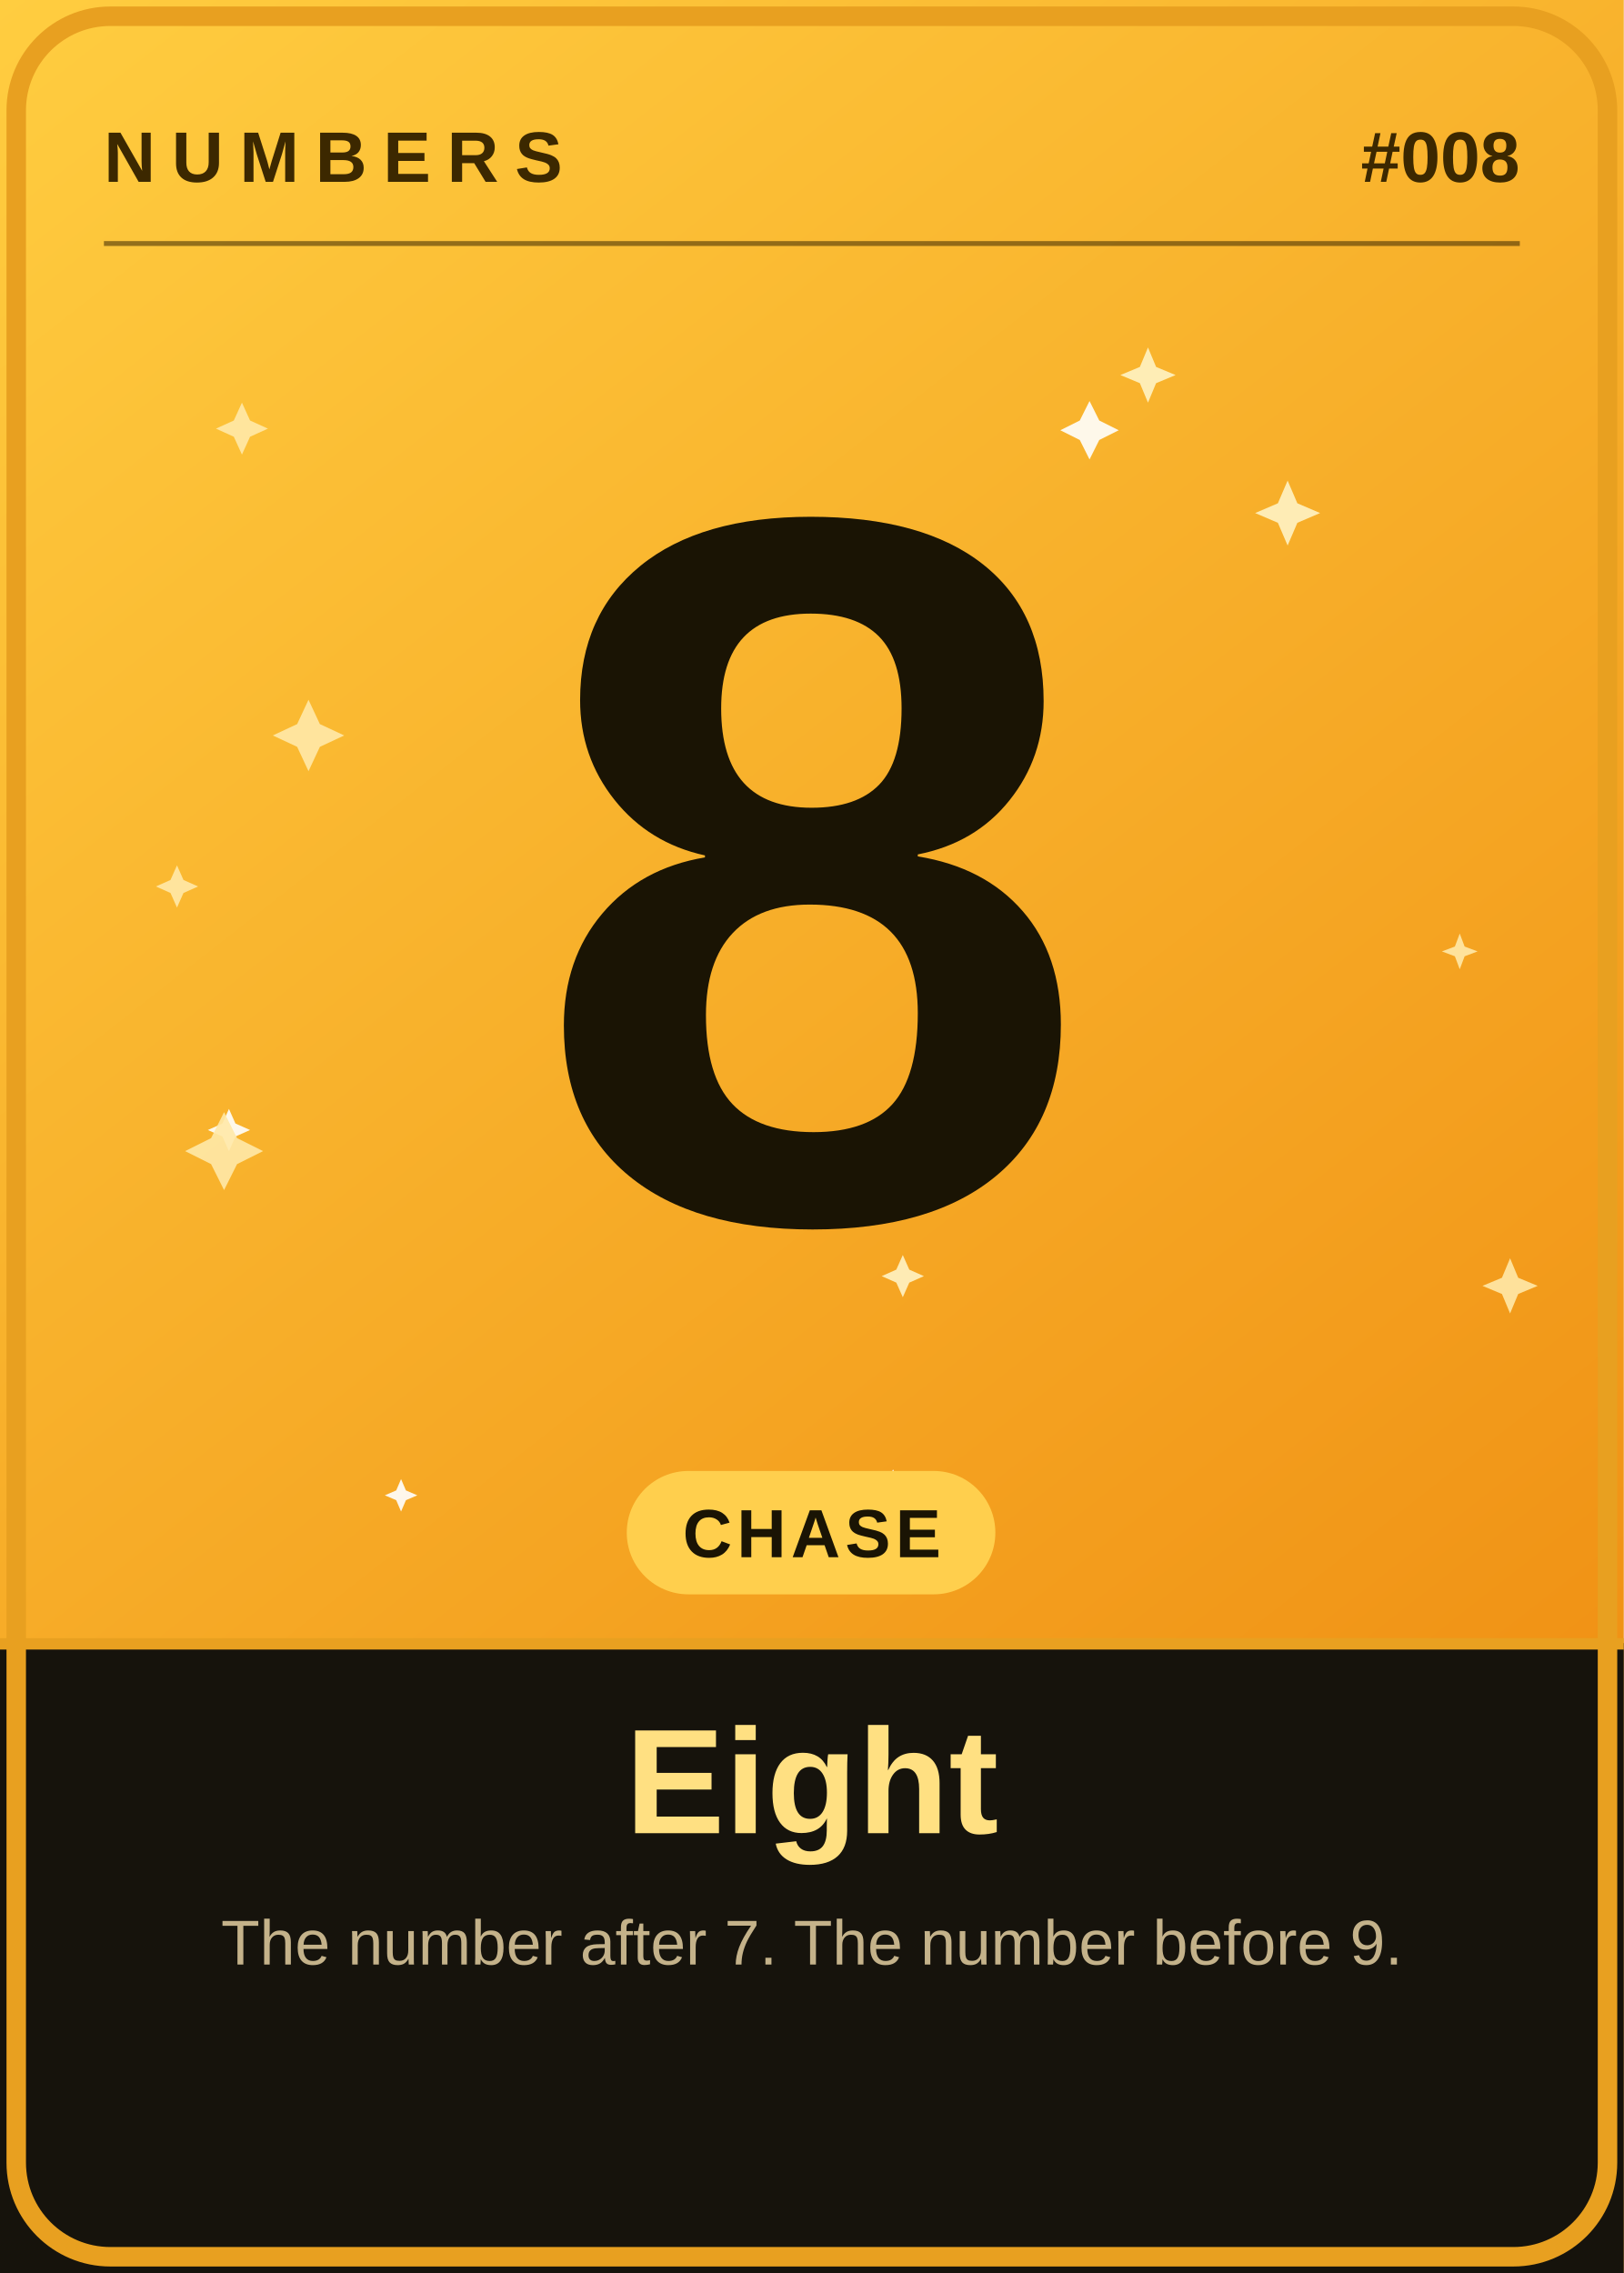
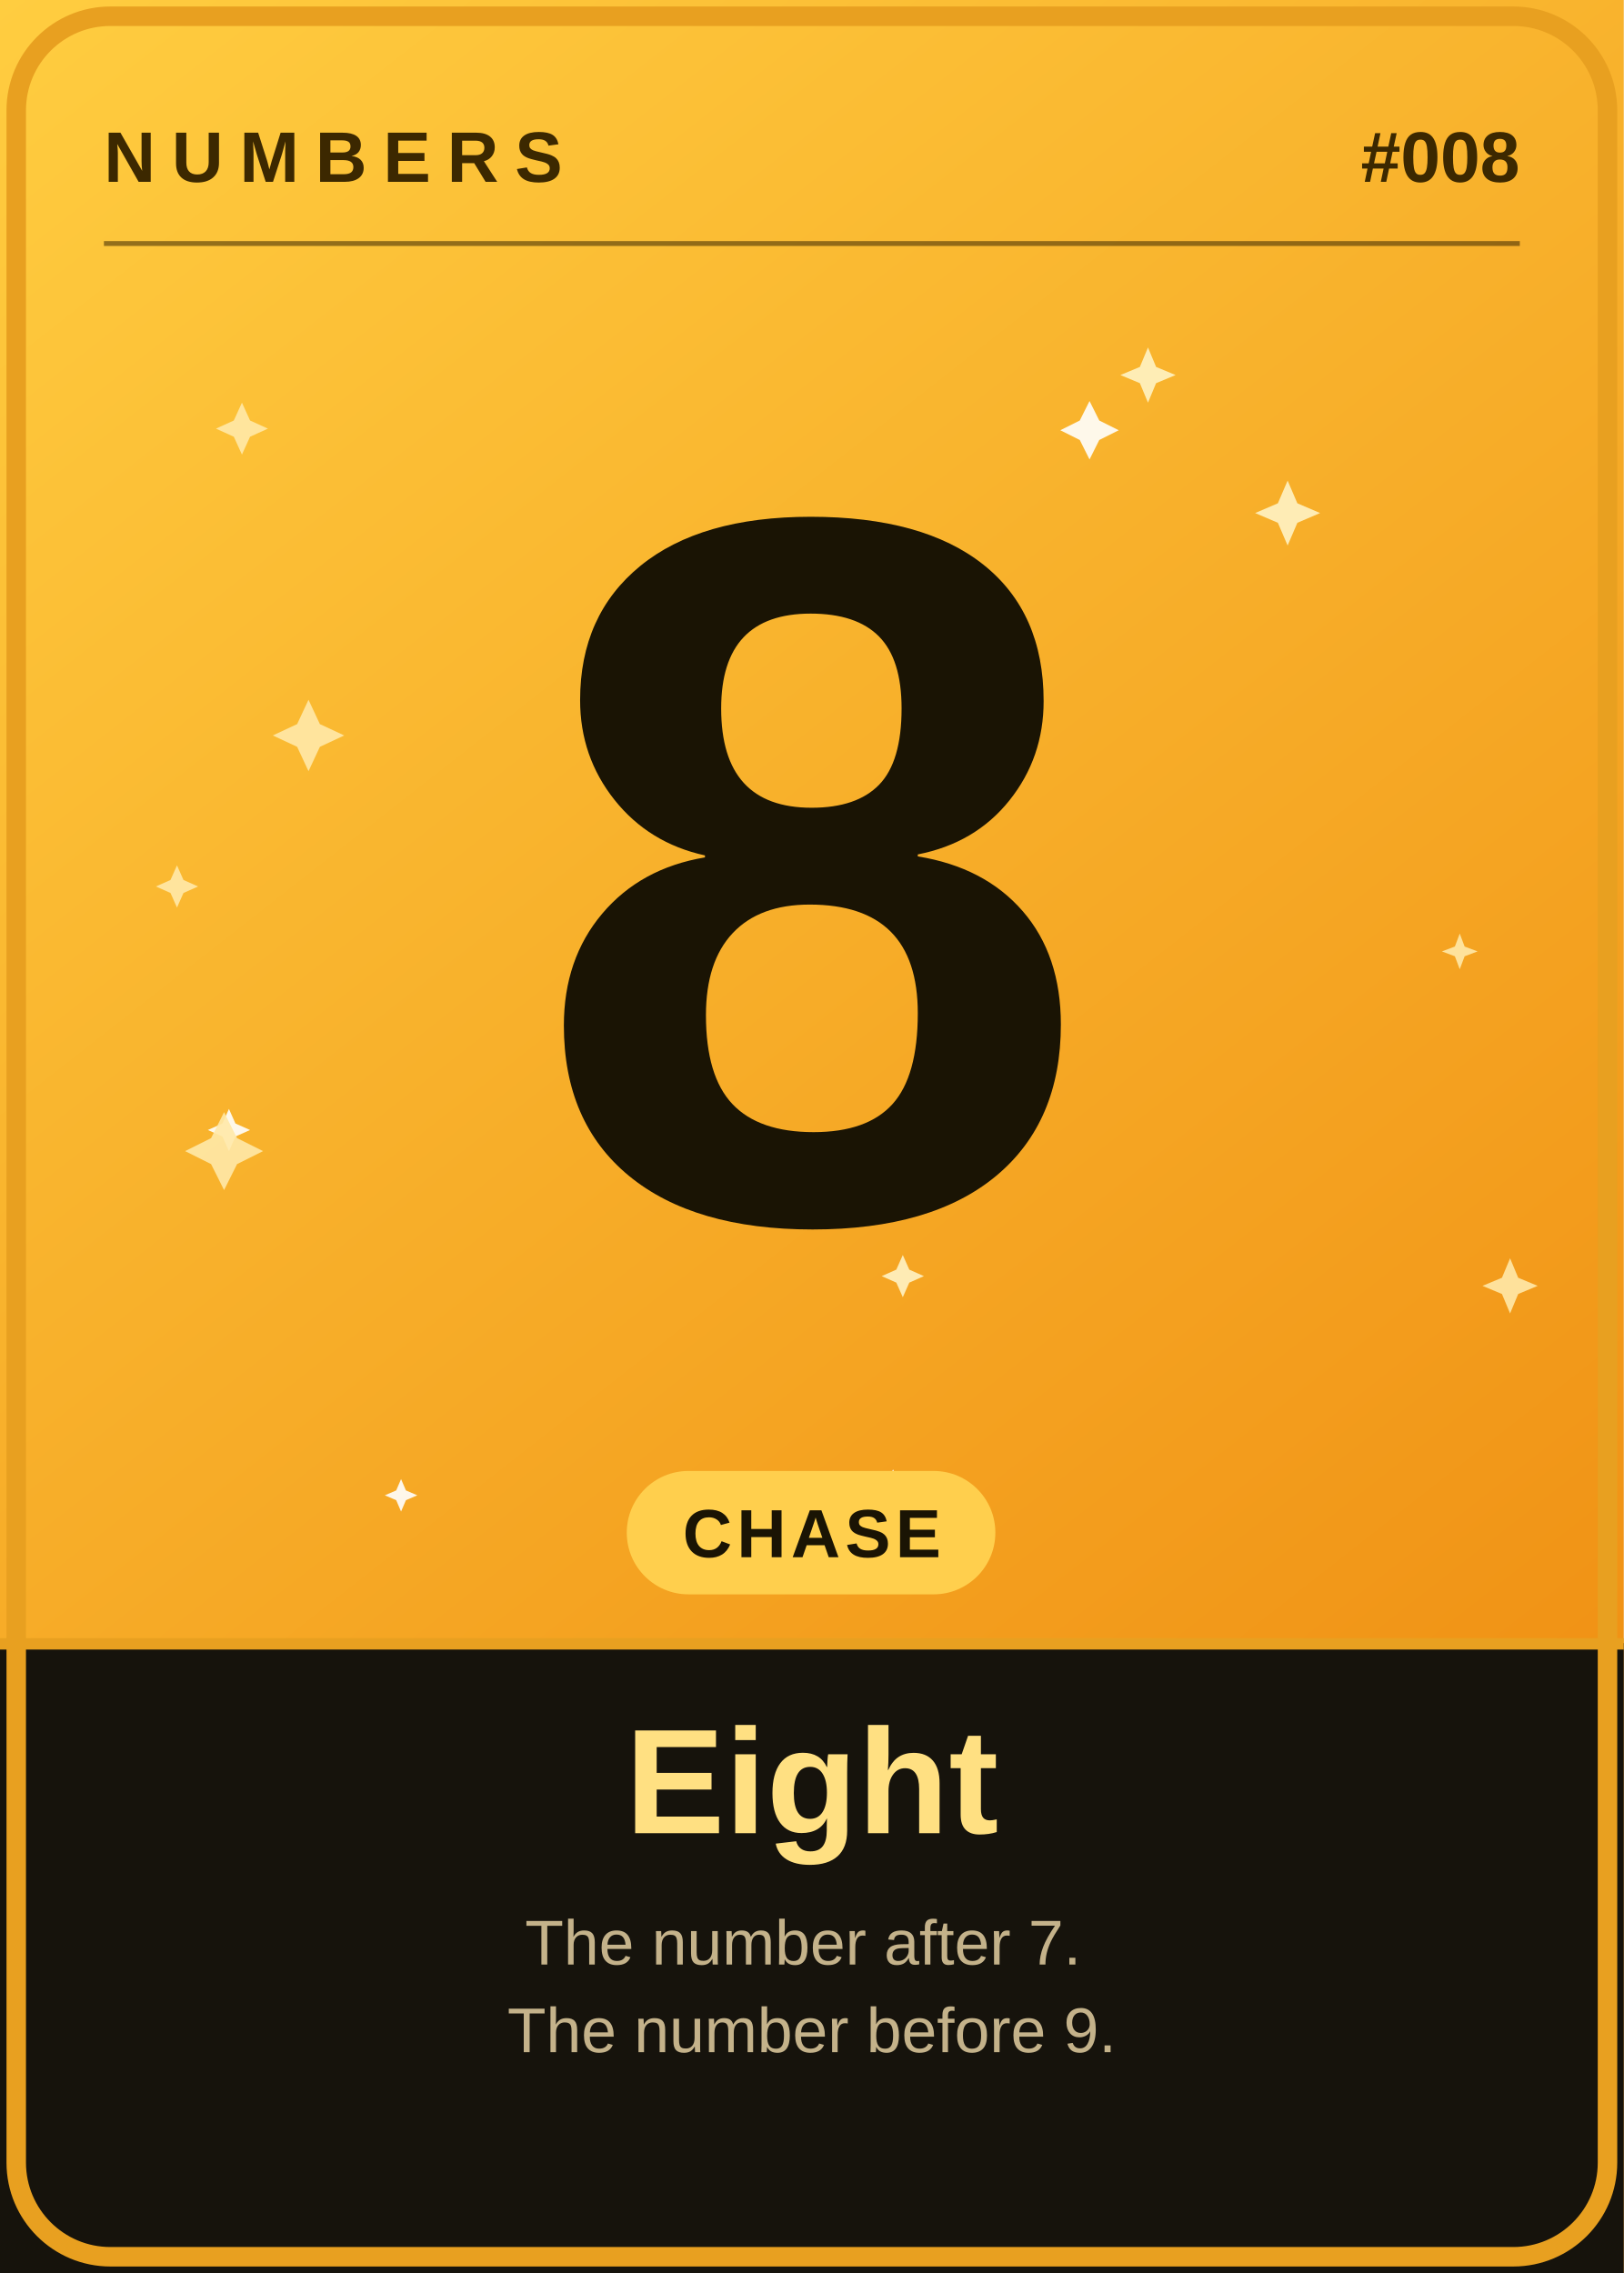
<svg xmlns="http://www.w3.org/2000/svg" viewBox="0 0 1000 1400">
  <defs>
    <linearGradient id="bg" x1="0" y1="0" x2="0.55" y2="1">
      <stop offset="0" stop-color="#ffcd40" />
      <stop offset="1" stop-color="#f09114" />
    </linearGradient>
  </defs>
  <rect width="1000" height="1400" fill="url(#bg)" />
  <rect y="1012" width="1000" height="388" fill="#16130c" />
  <polygon points="247,911 250,918 257,921 250,924 247,931 244,924 237,921 244,918" fill="#ffffff" opacity="0.9" />
  <polygon points="190,431 197,446 212,453 197,460 190,475 183,460 168,453 183,446" fill="#ffe9a8" opacity="0.9" />
  <polygon points="707,214 712,226 724,231 712,236 707,248 702,236 690,231 702,226" fill="#fff3c4" opacity="0.9" />
  <polygon points="556,773 560,782 569,786 560,790 556,799 552,790 543,786 552,782" fill="#fff3c4" opacity="0.9" />
  <polygon points="141,683 145,692 154,696 145,700 141,709 137,700 128,696 137,692" fill="#ffffff" opacity="0.9" />
  <polygon points="793,296 799,310 813,316 799,322 793,336 787,322 773,316 787,310" fill="#fff3c4" opacity="0.9" />
  <polygon points="149,248 154,259 165,264 154,269 149,280 144,269 133,264 144,259" fill="#ffe9a8" opacity="0.9" />
  <polygon points="899,575 902,583 910,586 902,589 899,597 896,589 888,586 896,583" fill="#ffe9a8" opacity="0.9" />
  <polygon points="109,533 113,542 122,546 113,550 109,559 105,550 96,546 105,542" fill="#ffe9a8" opacity="0.9" />
  <polygon points="138,685 146,701 162,709 146,717 138,733 130,717 114,709 130,701" fill="#ffe9a8" opacity="0.9" />
  <polygon points="671,247 677,259 689,265 677,271 671,283 665,271 653,265 665,259" fill="#ffffff" opacity="0.9" />
  <polygon points="550,905 554,914 563,918 554,922 550,931 546,922 537,918 546,914" fill="#ffffff" opacity="0.9" />
  <polygon points="930,775 935,787 947,792 935,797 930,809 925,797 913,792 925,787" fill="#ffe9a8" opacity="0.9" />
  <text x="500" y="528" dy="0.36em" text-anchor="middle" font-family="Arial, Helvetica, sans-serif" font-weight="900" font-size="620" fill="#1a1404">8</text>
  <text x="64" y="112" font-family="Arial, Helvetica, sans-serif" font-weight="700" font-size="44" letter-spacing="10" fill="#3c2800">NUMBERS</text>
  <text x="936" y="112" text-anchor="end" font-family="Arial, Helvetica, sans-serif" font-weight="700" font-size="44" fill="#3c2800">#008</text>
  <line x1="64" y1="150" x2="936" y2="150" stroke="#3c2800" stroke-width="3" opacity="0.55" />
  <rect x="386" y="906" width="227" height="76" rx="38" fill="#ffcf4d" />
  <text x="500" y="944" dy="0.36em" text-anchor="middle" font-family="Arial, Helvetica, sans-serif" font-weight="700" font-size="42" letter-spacing="3" fill="#1a1404">CHASE</text>
  <rect y="1009" width="1000" height="7" fill="#e8a020" />
  <text x="500" y="1096" dy="0.36em" text-anchor="middle" font-family="Arial, Helvetica, sans-serif" font-weight="700" font-size="92" fill="#ffe082">Eight</text>
  <text y="1210" font-family="Arial, Helvetica, sans-serif" font-size="39" fill="#c4b28a" text-anchor="middle">
-     <tspan x="500" dy="0">The number after 7. The number before 9.</tspan>
+     <tspan x="500" dy="0" font-size="39">The number after 7.</tspan>
+     <tspan x="500" dy="54" font-size="39">The number before 9.</tspan>
  </text>
  <rect x="10" y="10" width="980" height="1380" rx="58" fill="none" stroke="#e8a020" stroke-width="12" />
</svg>
